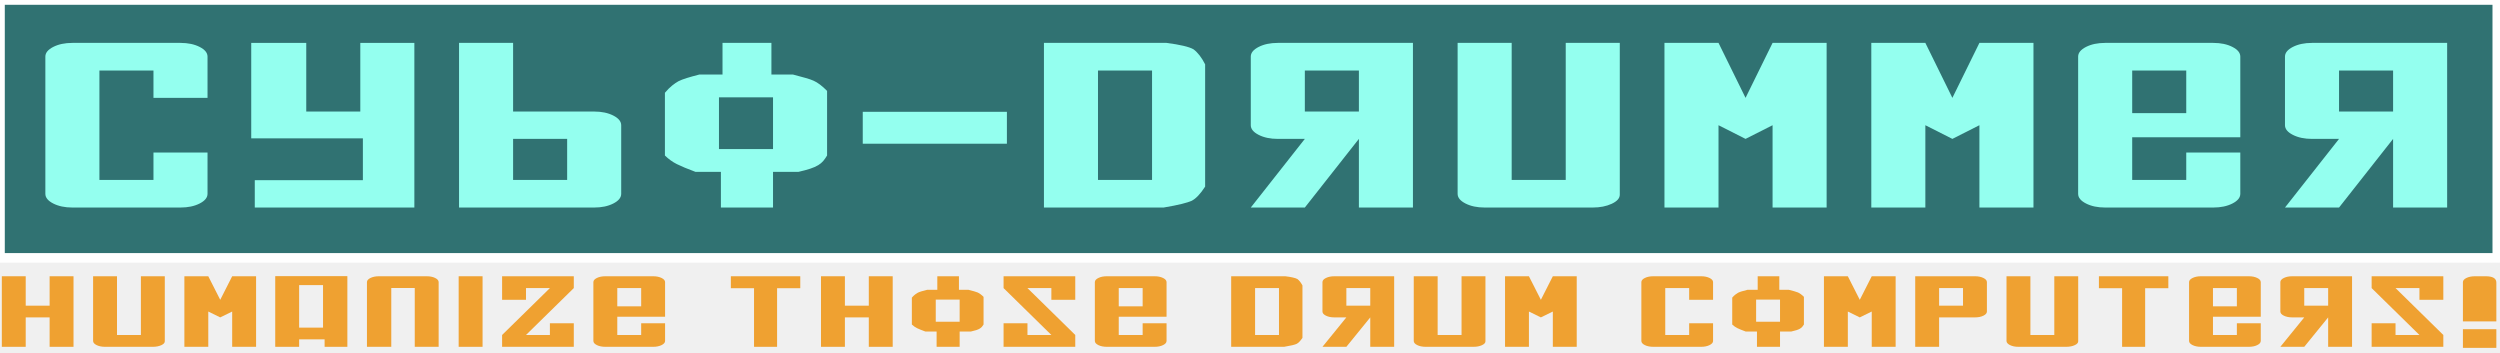
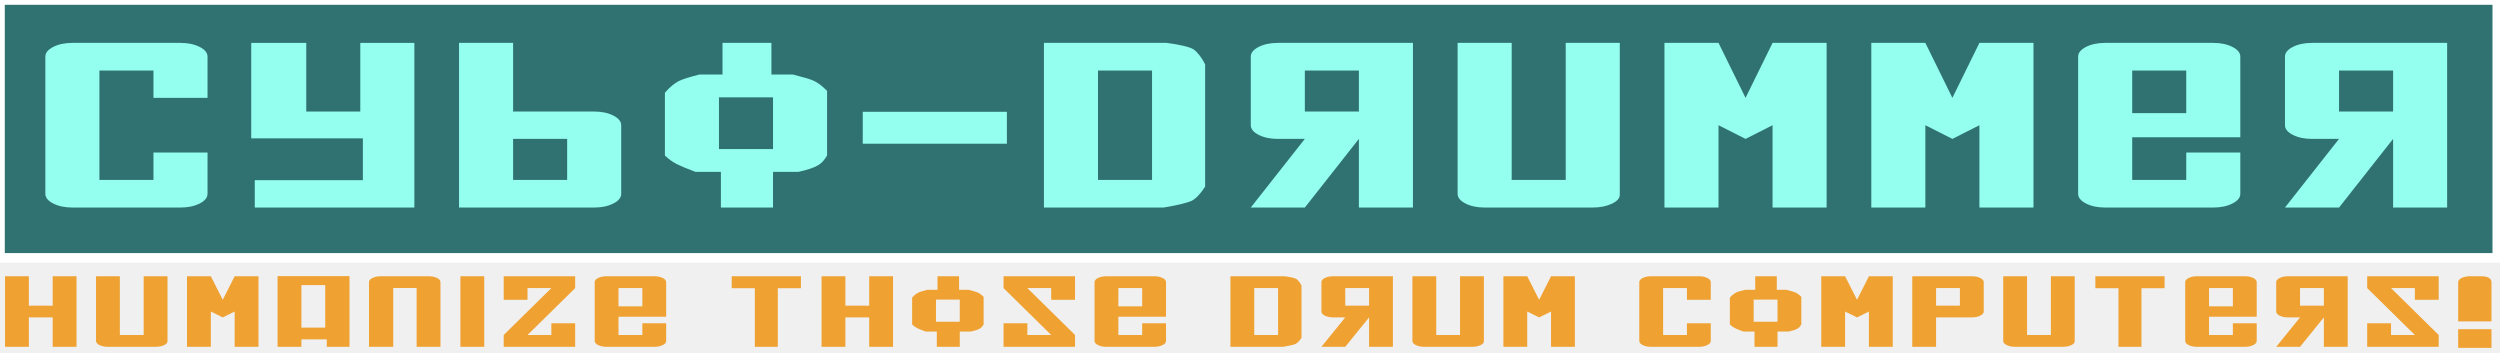
<svg xmlns="http://www.w3.org/2000/svg" xmlns:xlink="http://www.w3.org/1999/xlink" version="1.1" width="261.071pt" height="36.85pt" viewBox="0 0 261.071 36.85">
  <defs>
    <path d="M5.74 5.91 L4.06 5.91 L4.06 4.89 L2.38 4.89 L2.38 8.97 L4.06 8.97 L4.06 7.95 L5.74 7.95 L5.74 9.49 C5.74 9.63 5.658 9.75 5.495 9.85 C5.332 9.95 5.133 10 4.9 10 L1.54 10 C1.307 10 1.108 9.95 0.945 9.85 C0.782 9.75 0.7 9.63 0.7 9.49 L0.7 4.37 C0.7 4.23 0.782 4.11 0.945 4.01 C1.108 3.91 1.307 3.86 1.54 3.86 L4.9 3.86 C5.133 3.86 5.332 3.91 5.495 4.01 C5.658 4.11 5.74 4.23 5.74 4.37 L5.74 5.91 Z" id="GlSovietX-Expanded70" />
    <path d="M4.06 3.86 L5.74 3.86 L5.74 10 L0.78 10 L0.78 8.98 L4.14 8.98 L4.14 7.42 L0.67 7.42 L0.67 3.86 L2.38 3.86 L2.38 6.42 L4.06 6.42 L4.06 3.86 Z" id="GlSovietX-Expanded92" />
    <path d="M5.74 9.49 L5.74 6.93 C5.74 6.79 5.658 6.67 5.495 6.57 C5.332 6.47 5.133 6.42 4.9 6.42 L2.38 6.42 L2.38 3.86 L0.7 3.86 L0.7 10 L4.9 10 C5.133 10 5.332 9.95 5.495 9.85 C5.658 9.75 5.74 9.63 5.74 9.49 L5.74 9.49 Z M2.38 8.97 L2.38 7.44 L4.06 7.44 L4.06 8.97 L2.38 8.97 Z" id="GlSovietX-Expanded69" />
    <path d="M4.65 5.04 C4.797 5.087 4.925 5.128 5.035 5.165 C5.145 5.202 5.23 5.237 5.29 5.27 C5.417 5.337 5.557 5.463 5.71 5.65 L5.71 8.06 C5.67 8.14 5.63 8.208 5.59 8.265 C5.55 8.322 5.498 8.373 5.435 8.42 C5.372 8.467 5.29 8.51 5.19 8.55 C5.09 8.59 4.967 8.63 4.82 8.67 L4.03 8.67 L4.03 10 L2.41 10 L2.41 8.67 L1.62 8.67 C1.367 8.557 1.173 8.46 1.04 8.38 C0.907 8.3 0.783 8.193 0.67 8.06 L0.67 5.72 C0.75 5.607 0.825 5.517 0.895 5.45 C0.965 5.383 1.03 5.33 1.09 5.29 C1.157 5.25 1.243 5.21 1.35 5.17 C1.457 5.13 1.587 5.087 1.74 5.04 L2.46 5.04 L2.46 3.86 L3.98 3.86 L3.98 5.04 L4.65 5.04 L4.65 5.04 Z M2.35 7.82 L4.03 7.82 L4.03 5.89 L2.35 5.89 L2.35 7.82 Z" id="GlSovietX-Expanded82" />
    <path d="M0.39 6.43 L4.87 6.43 L4.87 7.62 L0.39 7.62 L0.39 6.43 Z" id="GlSovietX-Expanded16" />
    <path d="M4.51 3.86 C4.723 3.893 4.9 3.93 5.04 3.97 C5.18 4.01 5.283 4.053 5.35 4.1 C5.483 4.22 5.603 4.407 5.71 4.66 L5.71 9.22 C5.563 9.493 5.423 9.67 5.29 9.75 C5.23 9.783 5.128 9.822 4.985 9.865 C4.842 9.908 4.653 9.953 4.42 10 L0.7 10 L0.7 3.86 L4.51 3.86 L4.51 3.86 Z M2.38 4.89 L2.38 8.97 L4.06 8.97 L4.06 4.89 L2.38 4.89 Z" id="GlSovietX-Expanded71" />
    <path d="M2.38 7.44 L0.7 10 L2.38 10 L4.06 7.44 L4.06 10 L5.74 10 L5.74 3.86 L1.54 3.86 C1.307 3.86 1.108 3.91 0.945 4.01 C0.782 4.11 0.7 4.23 0.7 4.37 L0.7 6.93 C0.7 7.07 0.782 7.19 0.945 7.29 C1.108 7.39 1.307 7.44 1.54 7.44 L2.38 7.44 L2.38 7.44 Z M2.38 6.42 L2.38 4.89 L4.06 4.89 L4.06 6.42 L2.38 6.42 Z" id="GlSovietX-Expanded85" />
    <path d="M5.74 9.52 C5.74 9.653 5.657 9.767 5.49 9.86 C5.323 9.953 5.127 10 4.9 10 L1.54 10 C1.307 10 1.108 9.95 0.945 9.85 C0.782 9.75 0.7 9.63 0.7 9.49 L0.7 3.86 L2.38 3.86 L2.38 8.97 L4.06 8.97 L4.06 3.86 L5.74 3.86 L5.74 9.52 Z" id="GlSovietX-Expanded88" />
    <path d="M4.06 3.86 L3.22 5.91 L2.38 3.86 L0.7 3.86 L0.7 10 L2.38 10 L2.38 6.93 L3.22 7.44 L4.06 6.93 L4.06 10 L5.74 10 L5.74 3.86 L4.06 3.86 Z" id="GlSovietX-Expanded80" />
    <path d="M5.74 5.91 L5.74 7.38 L2.38 7.38 L2.38 8.97 L4.06 8.97 L4.06 7.95 L5.74 7.95 L5.74 9.49 C5.74 9.63 5.658 9.75 5.495 9.85 C5.332 9.95 5.133 10 4.9 10 L1.54 10 C1.307 10 1.108 9.95 0.945 9.85 C0.782 9.75 0.7 9.63 0.7 9.49 L0.7 4.37 C0.7 4.23 0.782 4.11 0.945 4.01 C1.108 3.91 1.307 3.86 1.54 3.86 L4.9 3.86 C5.133 3.86 5.332 3.91 5.495 4.01 C5.658 4.11 5.74 4.23 5.74 4.37 L5.74 5.91 L5.74 5.91 Z M4.06 6.48 L4.06 4.89 L2.38 4.89 L2.38 6.48 L4.06 6.48 Z" id="GlSovietX-Expanded72" />
    <path d="M4.06 3.86 L5.74 3.86 L5.74 10 L4.06 10 L4.06 7.44 L2.38 7.44 L2.38 10 L0.7 10 L0.7 3.86 L2.38 3.86 L2.38 6.42 L4.06 6.42 L4.06 3.86 Z" id="GlSovietX-Expanded75" />
    <path d="M4.03 4.63 L2.35 4.63 L2.35 8.33 L4.03 8.33 L4.03 4.63 L4.03 4.63 Z M0.67 3.85 L5.74 3.85 L5.74 10 L4.14 10 L4.14 9.35 L2.35 9.35 L2.35 10 L0.67 10 L0.67 3.85 Z" id="GlSovietX-Expanded68" />
    <path d="M1.54 3.86 C1.307 3.86 1.108 3.91 0.945 4.01 C0.782 4.11 0.7 4.23 0.7 4.37 L0.7 10 L2.41 10 L2.41 4.88 L4.06 4.88 L4.06 10 L5.74 10 L5.74 4.37 C5.74 4.23 5.658 4.11 5.495 4.01 C5.332 3.91 5.133 3.86 4.9 3.86 L1.54 3.86 Z" id="GlSovietX-Expanded81" />
    <path d="M2.41 3.86 L2.41 10 L0.73 10 L0.73 3.86 L2.41 3.86 Z" id="GlSovietX-Expanded76" />
    <path d="M5.74 3.86 L5.74 4.89 L2.38 8.97 L4.06 8.97 L4.06 7.95 L5.74 7.95 L5.74 10 L0.7 10 L0.7 8.97 L4.06 4.89 L2.38 4.89 L2.38 5.91 L0.7 5.91 L0.7 3.86 L5.74 3.86 Z" id="GlSovietX-Expanded93" />
    <path d="" id="GlSovietX-Expanded3" />
    <path d="M4.03 4.9 L4.03 10 L2.41 10 L2.41 4.9 L0.78 4.9 L0.78 3.86 L5.66 3.86 L5.66 4.9 L4.03 4.9 Z" id="GlSovietX-Expanded87" />
    <path d="M0.7 3.86 L0.7 4.89 L4.06 8.97 L2.38 8.97 L2.38 7.95 L0.7 7.95 L0.7 10 L5.74 10 L5.74 8.97 L2.38 4.89 L4.06 4.89 L4.06 5.91 L5.74 5.91 L5.74 3.86 L0.7 3.86 Z" id="GlSovietX-Expanded86" />
    <path d="M5.74 4.37 L5.74 6.93 C5.74 7.07 5.658 7.19 5.495 7.29 C5.332 7.39 5.133 7.44 4.9 7.44 L2.38 7.44 L2.38 10 L0.7 10 L0.7 3.86 L4.9 3.86 C5.133 3.86 5.332 3.91 5.495 4.01 C5.658 4.11 5.74 4.23 5.74 4.37 L5.74 4.37 Z M2.38 4.89 L2.38 6.42 L4.06 6.42 L4.06 4.89 L2.38 4.89 Z" id="GlSovietX-Expanded83" />
    <path d="M3.05 7.38 L3.05 7.79 L0.7 7.79 L0.7 4.37 C0.7 4.23 0.782 4.11 0.945 4.01 C1.108 3.91 1.307 3.86 1.54 3.86 L2.3 3.86 C2.8 3.86 3.05 4.043 3.05 4.41 L3.05 7.38 L3.05 7.38 Z M0.7 8.47 L3.05 8.47 L3.05 10.09 L0.7 10.09 L0.7 8.47 Z" id="GlSovietX-Expanded4" />
  </defs>
  <g id="Background">
    <g transform="translate(0, 0)">
      <path d="M0 0 L260.787 0 L260.787 26.929 L0 26.929 L0 0 Z" style="fill:#307272; fill-rule:evenodd;" />
      <use xlink:href="#GlSovietX-Expanded70" transform="matrix(3.36 0 0 2.8 2.385 -6.328)" style="fill:#94ffef;stroke:none;" />
      <use xlink:href="#GlSovietX-Expanded92" transform="matrix(3.36 0 0 2.8 23.985 -6.328)" style="fill:#94ffef;stroke:none;" />
      <use xlink:href="#GlSovietX-Expanded69" transform="matrix(3.36 0 0 2.8 45.585 -6.328)" style="fill:#94ffef;stroke:none;" />
      <use xlink:href="#GlSovietX-Expanded82" transform="matrix(3.36 0 0 2.8 67.185 -6.328)" style="fill:#94ffef;stroke:none;" />
      <use xlink:href="#GlSovietX-Expanded16" transform="matrix(3.36 0 0 2.8 88.785 -6.328)" style="fill:#94ffef;stroke:none;" />
      <use xlink:href="#GlSovietX-Expanded71" transform="matrix(3.36 0 0 2.8 106.665 -6.328)" style="fill:#94ffef;stroke:none;" />
      <use xlink:href="#GlSovietX-Expanded85" transform="matrix(3.36 0 0 2.8 128.265 -6.328)" style="fill:#94ffef;stroke:none;" />
      <use xlink:href="#GlSovietX-Expanded88" transform="matrix(3.36 0 0 2.8 149.865 -6.328)" style="fill:#94ffef;stroke:none;" />
      <use xlink:href="#GlSovietX-Expanded80" transform="matrix(3.36 0 0 2.8 171.465 -6.328)" style="fill:#94ffef;stroke:none;" />
      <use xlink:href="#GlSovietX-Expanded80" transform="matrix(3.36 0 0 2.8 193.065 -6.328)" style="fill:#94ffef;stroke:none;" />
      <use xlink:href="#GlSovietX-Expanded72" transform="matrix(3.36 0 0 2.8 214.665 -6.328)" style="fill:#94ffef;stroke:none;" />
      <use xlink:href="#GlSovietX-Expanded85" transform="matrix(3.36 0 0 2.8 236.265 -6.328)" style="fill:#94ffef;stroke:none;" />
      <path d="M0 0 L260.787 0 L260.787 26.929 L0 26.929 L0 0 Z" style="fill:none; stroke-width:1px; stroke-linecap:butt; stroke-linejoin:miter; stroke-dasharray:none; stroke:#ffffff;" />
    </g>
-     <g transform="translate(-0.850394, 26.9291)">
-       <use xlink:href="#GlSovietX-Expanded75" transform="matrix(1.4856 0 0 1.2 0 -2.712)" style="fill:#efa131;stroke:none;" />
-       <use xlink:href="#GlSovietX-Expanded88" transform="matrix(1.4856 0 0 1.2 9.5326 -2.712)" style="fill:#efa131;stroke:none;" />
-       <use xlink:href="#GlSovietX-Expanded80" transform="matrix(1.4856 0 0 1.2 19.0652 -2.712)" style="fill:#efa131;stroke:none;" />
-       <use xlink:href="#GlSovietX-Expanded68" transform="matrix(1.4856 0 0 1.2 28.5978 -2.712)" style="fill:#efa131;stroke:none;" />
-       <use xlink:href="#GlSovietX-Expanded81" transform="matrix(1.4856 0 0 1.2 38.1304 -2.712)" style="fill:#efa131;stroke:none;" />
-       <use xlink:href="#GlSovietX-Expanded76" transform="matrix(1.4856 0 0 1.2 47.663 -2.712)" style="fill:#efa131;stroke:none;" />
-       <use xlink:href="#GlSovietX-Expanded93" transform="matrix(1.4856 0 0 1.2 52.2436 -2.712)" style="fill:#efa131;stroke:none;" />
-       <use xlink:href="#GlSovietX-Expanded72" transform="matrix(1.4856 0 0 1.2 61.7762 -2.712)" style="fill:#efa131;stroke:none;" />
-       <use xlink:href="#GlSovietX-Expanded3" transform="matrix(1.4856 0 0 1.2 71.3088 -2.712)" style="fill:#efa131;stroke:none;" />
-       <use xlink:href="#GlSovietX-Expanded87" transform="matrix(1.4856 0 0 1.2 76.0132 -2.712)" style="fill:#efa131;stroke:none;" />
-       <use xlink:href="#GlSovietX-Expanded75" transform="matrix(1.4856 0 0 1.2 85.5458 -2.712)" style="fill:#efa131;stroke:none;" />
-       <use xlink:href="#GlSovietX-Expanded82" transform="matrix(1.4856 0 0 1.2 95.0784 -2.712)" style="fill:#efa131;stroke:none;" />
-       <use xlink:href="#GlSovietX-Expanded86" transform="matrix(1.4856 0 0 1.2 104.611 -2.712)" style="fill:#efa131;stroke:none;" />
-       <use xlink:href="#GlSovietX-Expanded72" transform="matrix(1.4856 0 0 1.2 114.144 -2.712)" style="fill:#efa131;stroke:none;" />
-       <use xlink:href="#GlSovietX-Expanded3" transform="matrix(1.4856 0 0 1.2 123.676 -2.712)" style="fill:#efa131;stroke:none;" />
-       <use xlink:href="#GlSovietX-Expanded71" transform="matrix(1.4856 0 0 1.2 128.381 -2.712)" style="fill:#efa131;stroke:none;" />
-       <use xlink:href="#GlSovietX-Expanded85" transform="matrix(1.4856 0 0 1.2 137.913 -2.712)" style="fill:#efa131;stroke:none;" />
-       <use xlink:href="#GlSovietX-Expanded88" transform="matrix(1.4856 0 0 1.2 147.446 -2.712)" style="fill:#efa131;stroke:none;" />
-       <use xlink:href="#GlSovietX-Expanded80" transform="matrix(1.4856 0 0 1.2 156.978 -2.712)" style="fill:#efa131;stroke:none;" />
-       <use xlink:href="#GlSovietX-Expanded3" transform="matrix(1.4856 0 0 1.2 166.511 -2.712)" style="fill:#efa131;stroke:none;" />
-       <use xlink:href="#GlSovietX-Expanded70" transform="matrix(1.4856 0 0 1.2 171.215 -2.712)" style="fill:#efa131;stroke:none;" />
-       <use xlink:href="#GlSovietX-Expanded82" transform="matrix(1.4856 0 0 1.2 180.748 -2.712)" style="fill:#efa131;stroke:none;" />
-       <use xlink:href="#GlSovietX-Expanded80" transform="matrix(1.4856 0 0 1.2 190.281 -2.712)" style="fill:#efa131;stroke:none;" />
-       <use xlink:href="#GlSovietX-Expanded83" transform="matrix(1.4856 0 0 1.2 199.813 -2.712)" style="fill:#efa131;stroke:none;" />
-       <use xlink:href="#GlSovietX-Expanded88" transform="matrix(1.4856 0 0 1.2 209.346 -2.712)" style="fill:#efa131;stroke:none;" />
-       <use xlink:href="#GlSovietX-Expanded87" transform="matrix(1.4856 0 0 1.2 218.878 -2.712)" style="fill:#efa131;stroke:none;" />
-       <use xlink:href="#GlSovietX-Expanded72" transform="matrix(1.4856 0 0 1.2 228.411 -2.712)" style="fill:#efa131;stroke:none;" />
-       <use xlink:href="#GlSovietX-Expanded85" transform="matrix(1.4856 0 0 1.2 237.944 -2.712)" style="fill:#efa131;stroke:none;" />
-       <use xlink:href="#GlSovietX-Expanded86" transform="matrix(1.4856 0 0 1.2 247.476 -2.712)" style="fill:#efa131;stroke:none;" />
-       <use xlink:href="#GlSovietX-Expanded4" transform="matrix(1.4856 0 0 1.2 257.009 -2.712)" style="fill:#efa131;stroke:none;" />
+     <g transform="translate(-0.510236, 26.9291)">
+       <use xlink:href="#GlSovietX-Expanded75" transform="matrix(1.4808 0 0 1.2 0 -2.712)" style="fill:#efa131;stroke:none;" />
+       <use xlink:href="#GlSovietX-Expanded88" transform="matrix(1.4808 0 0 1.2 9.5018 -2.712)" style="fill:#efa131;stroke:none;" />
+       <use xlink:href="#GlSovietX-Expanded80" transform="matrix(1.4808 0 0 1.2 19.0036 -2.712)" style="fill:#efa131;stroke:none;" />
+       <use xlink:href="#GlSovietX-Expanded68" transform="matrix(1.4808 0 0 1.2 28.5054 -2.712)" style="fill:#efa131;stroke:none;" />
+       <use xlink:href="#GlSovietX-Expanded81" transform="matrix(1.4808 0 0 1.2 38.0072 -2.712)" style="fill:#efa131;stroke:none;" />
+       <use xlink:href="#GlSovietX-Expanded76" transform="matrix(1.4808 0 0 1.2 47.509 -2.712)" style="fill:#efa131;stroke:none;" />
+       <use xlink:href="#GlSovietX-Expanded93" transform="matrix(1.4808 0 0 1.2 52.0748 -2.712)" style="fill:#efa131;stroke:none;" />
+       <use xlink:href="#GlSovietX-Expanded72" transform="matrix(1.4808 0 0 1.2 61.5766 -2.712)" style="fill:#efa131;stroke:none;" />
+       <use xlink:href="#GlSovietX-Expanded3" transform="matrix(1.4808 0 0 1.2 71.0784 -2.712)" style="fill:#efa131;stroke:none;" />
+       <use xlink:href="#GlSovietX-Expanded87" transform="matrix(1.4808 0 0 1.2 75.7676 -2.712)" style="fill:#efa131;stroke:none;" />
+       <use xlink:href="#GlSovietX-Expanded75" transform="matrix(1.4808 0 0 1.2 85.2694 -2.712)" style="fill:#efa131;stroke:none;" />
+       <use xlink:href="#GlSovietX-Expanded82" transform="matrix(1.4808 0 0 1.2 94.7712 -2.712)" style="fill:#efa131;stroke:none;" />
+       <use xlink:href="#GlSovietX-Expanded86" transform="matrix(1.4808 0 0 1.2 104.273 -2.712)" style="fill:#efa131;stroke:none;" />
+       <use xlink:href="#GlSovietX-Expanded72" transform="matrix(1.4808 0 0 1.2 113.775 -2.712)" style="fill:#efa131;stroke:none;" />
+       <use xlink:href="#GlSovietX-Expanded3" transform="matrix(1.4808 0 0 1.2 123.277 -2.712)" style="fill:#efa131;stroke:none;" />
+       <use xlink:href="#GlSovietX-Expanded71" transform="matrix(1.4808 0 0 1.2 127.966 -2.712)" style="fill:#efa131;stroke:none;" />
+       <use xlink:href="#GlSovietX-Expanded85" transform="matrix(1.4808 0 0 1.2 137.468 -2.712)" style="fill:#efa131;stroke:none;" />
+       <use xlink:href="#GlSovietX-Expanded88" transform="matrix(1.4808 0 0 1.2 146.969 -2.712)" style="fill:#efa131;stroke:none;" />
+       <use xlink:href="#GlSovietX-Expanded80" transform="matrix(1.4808 0 0 1.2 156.471 -2.712)" style="fill:#efa131;stroke:none;" />
+       <use xlink:href="#GlSovietX-Expanded3" transform="matrix(1.4808 0 0 1.2 165.973 -2.712)" style="fill:#efa131;stroke:none;" />
+       <use xlink:href="#GlSovietX-Expanded70" transform="matrix(1.4808 0 0 1.2 170.662 -2.712)" style="fill:#efa131;stroke:none;" />
+       <use xlink:href="#GlSovietX-Expanded82" transform="matrix(1.4808 0 0 1.2 180.164 -2.712)" style="fill:#efa131;stroke:none;" />
+       <use xlink:href="#GlSovietX-Expanded80" transform="matrix(1.4808 0 0 1.2 189.666 -2.712)" style="fill:#efa131;stroke:none;" />
+       <use xlink:href="#GlSovietX-Expanded83" transform="matrix(1.4808 0 0 1.2 199.168 -2.712)" style="fill:#efa131;stroke:none;" />
+       <use xlink:href="#GlSovietX-Expanded88" transform="matrix(1.4808 0 0 1.2 208.669 -2.712)" style="fill:#efa131;stroke:none;" />
+       <use xlink:href="#GlSovietX-Expanded87" transform="matrix(1.4808 0 0 1.2 218.171 -2.712)" style="fill:#efa131;stroke:none;" />
+       <use xlink:href="#GlSovietX-Expanded72" transform="matrix(1.4808 0 0 1.2 227.673 -2.712)" style="fill:#efa131;stroke:none;" />
+       <use xlink:href="#GlSovietX-Expanded85" transform="matrix(1.4808 0 0 1.2 237.175 -2.712)" style="fill:#efa131;stroke:none;" />
+       <use xlink:href="#GlSovietX-Expanded86" transform="matrix(1.4808 0 0 1.2 246.677 -2.712)" style="fill:#efa131;stroke:none;" />
+       <use xlink:href="#GlSovietX-Expanded4" transform="matrix(1.4808 0 0 1.2 256.178 -2.712)" style="fill:#efa131;stroke:none;" />
      <path d="M0 0 L268.157 0 L268.157 11.622 L0 11.622 L0 0 Z" style="fill:none; stroke:none;" />
    </g>
  </g>
</svg>
